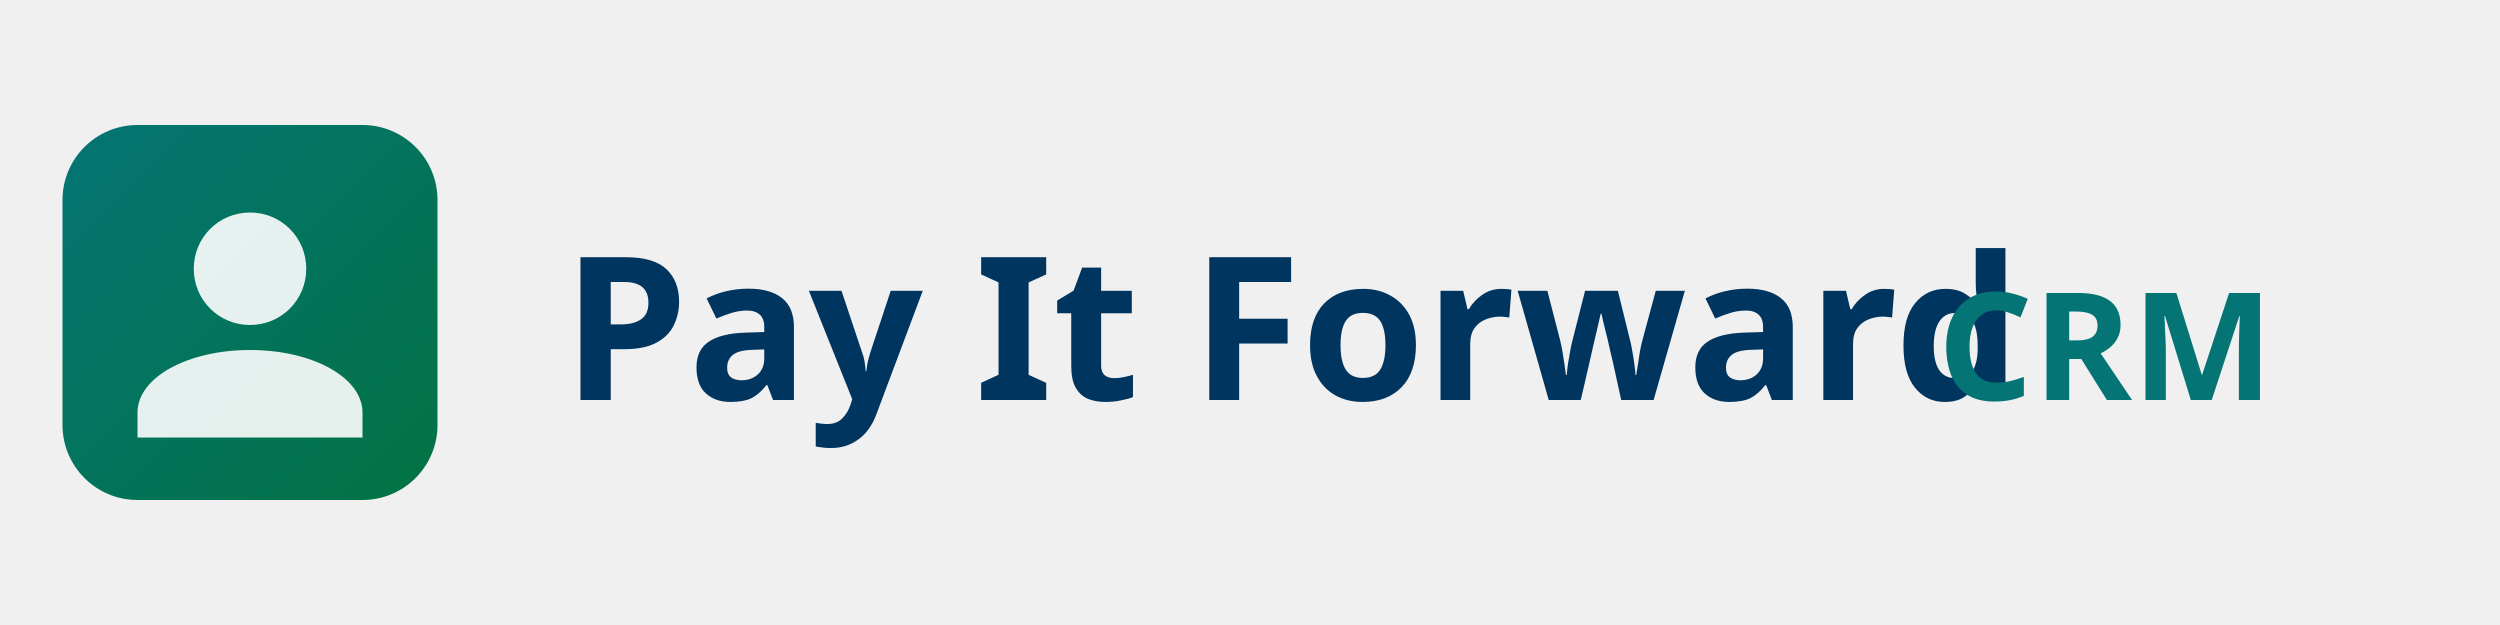
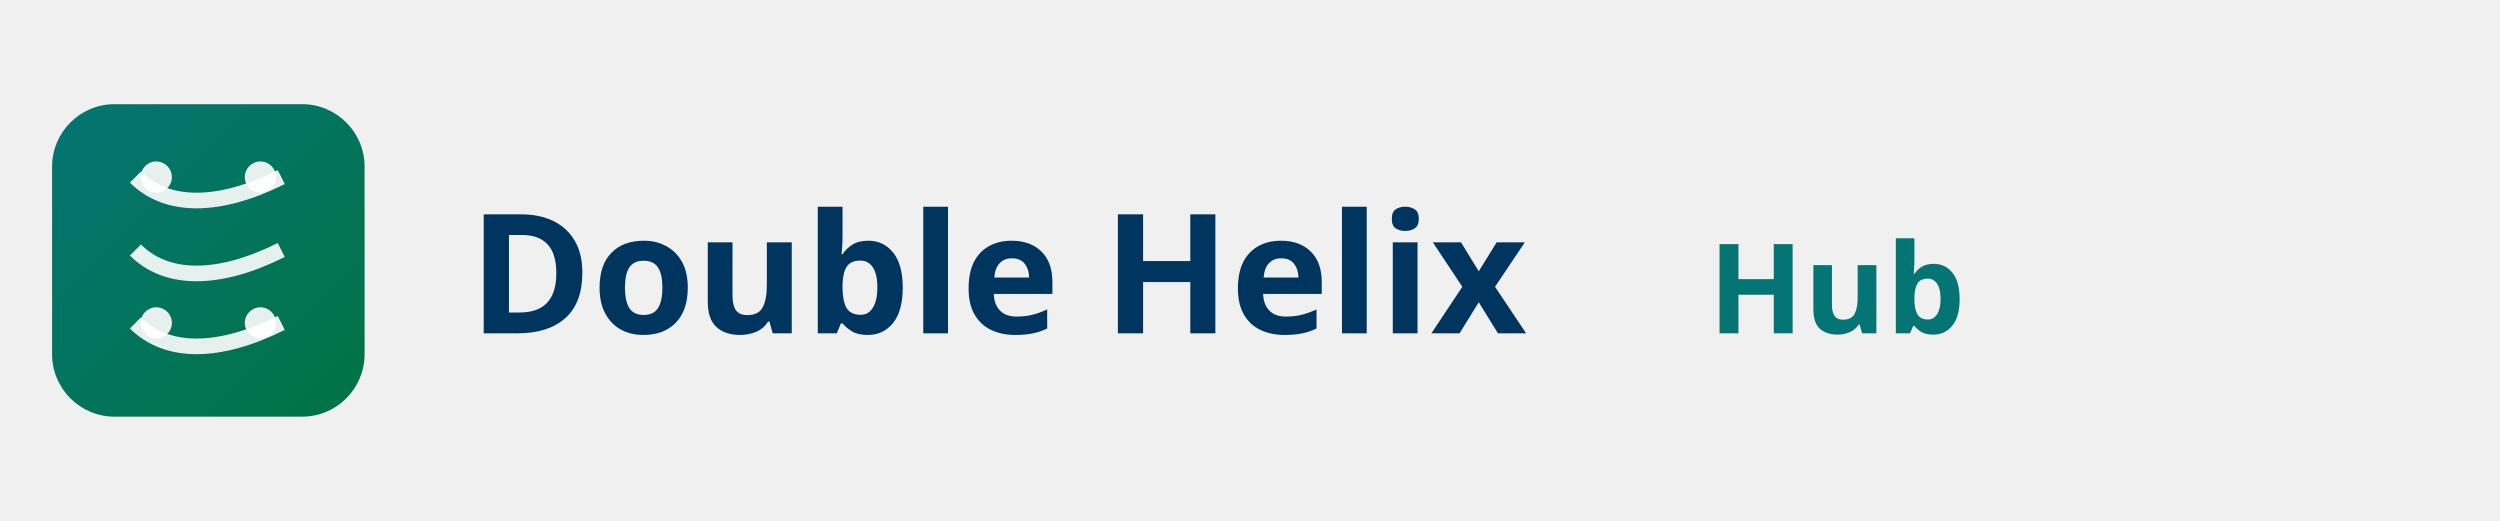
- <svg xmlns="http://www.w3.org/2000/svg" viewBox="0 0 200 50">
+ <svg xmlns="http://www.w3.org/2000/svg" viewBox="0 0 240 50">
  <defs>
    <linearGradient id="logoGrad" x1="0%" y1="0%" x2="100%" y2="100%">
      <stop offset="0%" style="stop-color:#047474" />
      <stop offset="100%" style="stop-color:#027343" />
    </linearGradient>
  </defs>
  <rect x="5" y="10" width="30" height="30" rx="6" fill="url(#logoGrad)" />
-   <path d="M20 17c-2.5 0-4.5 2-4.5 4.5s2 4.5 4.5 4.5 4.5-2 4.5-4.5-2-4.5-4.5-4.5zm0 11c-5 0-9 2.2-9 5v2h18v-2c0-2.8-4-5-9-5z" fill="white" opacity="0.9" />
-   <text x="45" y="32" font-family="Plus Jakarta Sans, system-ui, sans-serif" font-size="16" font-weight="700" fill="#003560">Pay It Forward</text>
-   <text x="155" y="32" font-family="Plus Jakarta Sans, system-ui, sans-serif" font-size="12" font-weight="600" fill="#047474">CRM</text>
+   <path d="M13 17c3 3 8 3 14 0M13 24c3 3 8 3 14 0M13 31c3 3 8 3 14 0" stroke="white" stroke-width="1.5" fill="none" opacity="0.9" />
+   <circle cx="15" cy="17" r="1.5" fill="white" opacity="0.9" />
+   <circle cx="25" cy="17" r="1.5" fill="white" opacity="0.9" />
+   <circle cx="15" cy="31" r="1.5" fill="white" opacity="0.9" />
+   <circle cx="25" cy="31" r="1.5" fill="white" opacity="0.9" />
+   <text x="45" y="32" font-family="Plus Jakarta Sans, system-ui, sans-serif" font-size="16" font-weight="700" fill="#003560">Double Helix</text>
+   <text x="164" y="32" font-family="Plus Jakarta Sans, system-ui, sans-serif" font-size="12" font-weight="600" fill="#047474">Hub</text>
</svg>
